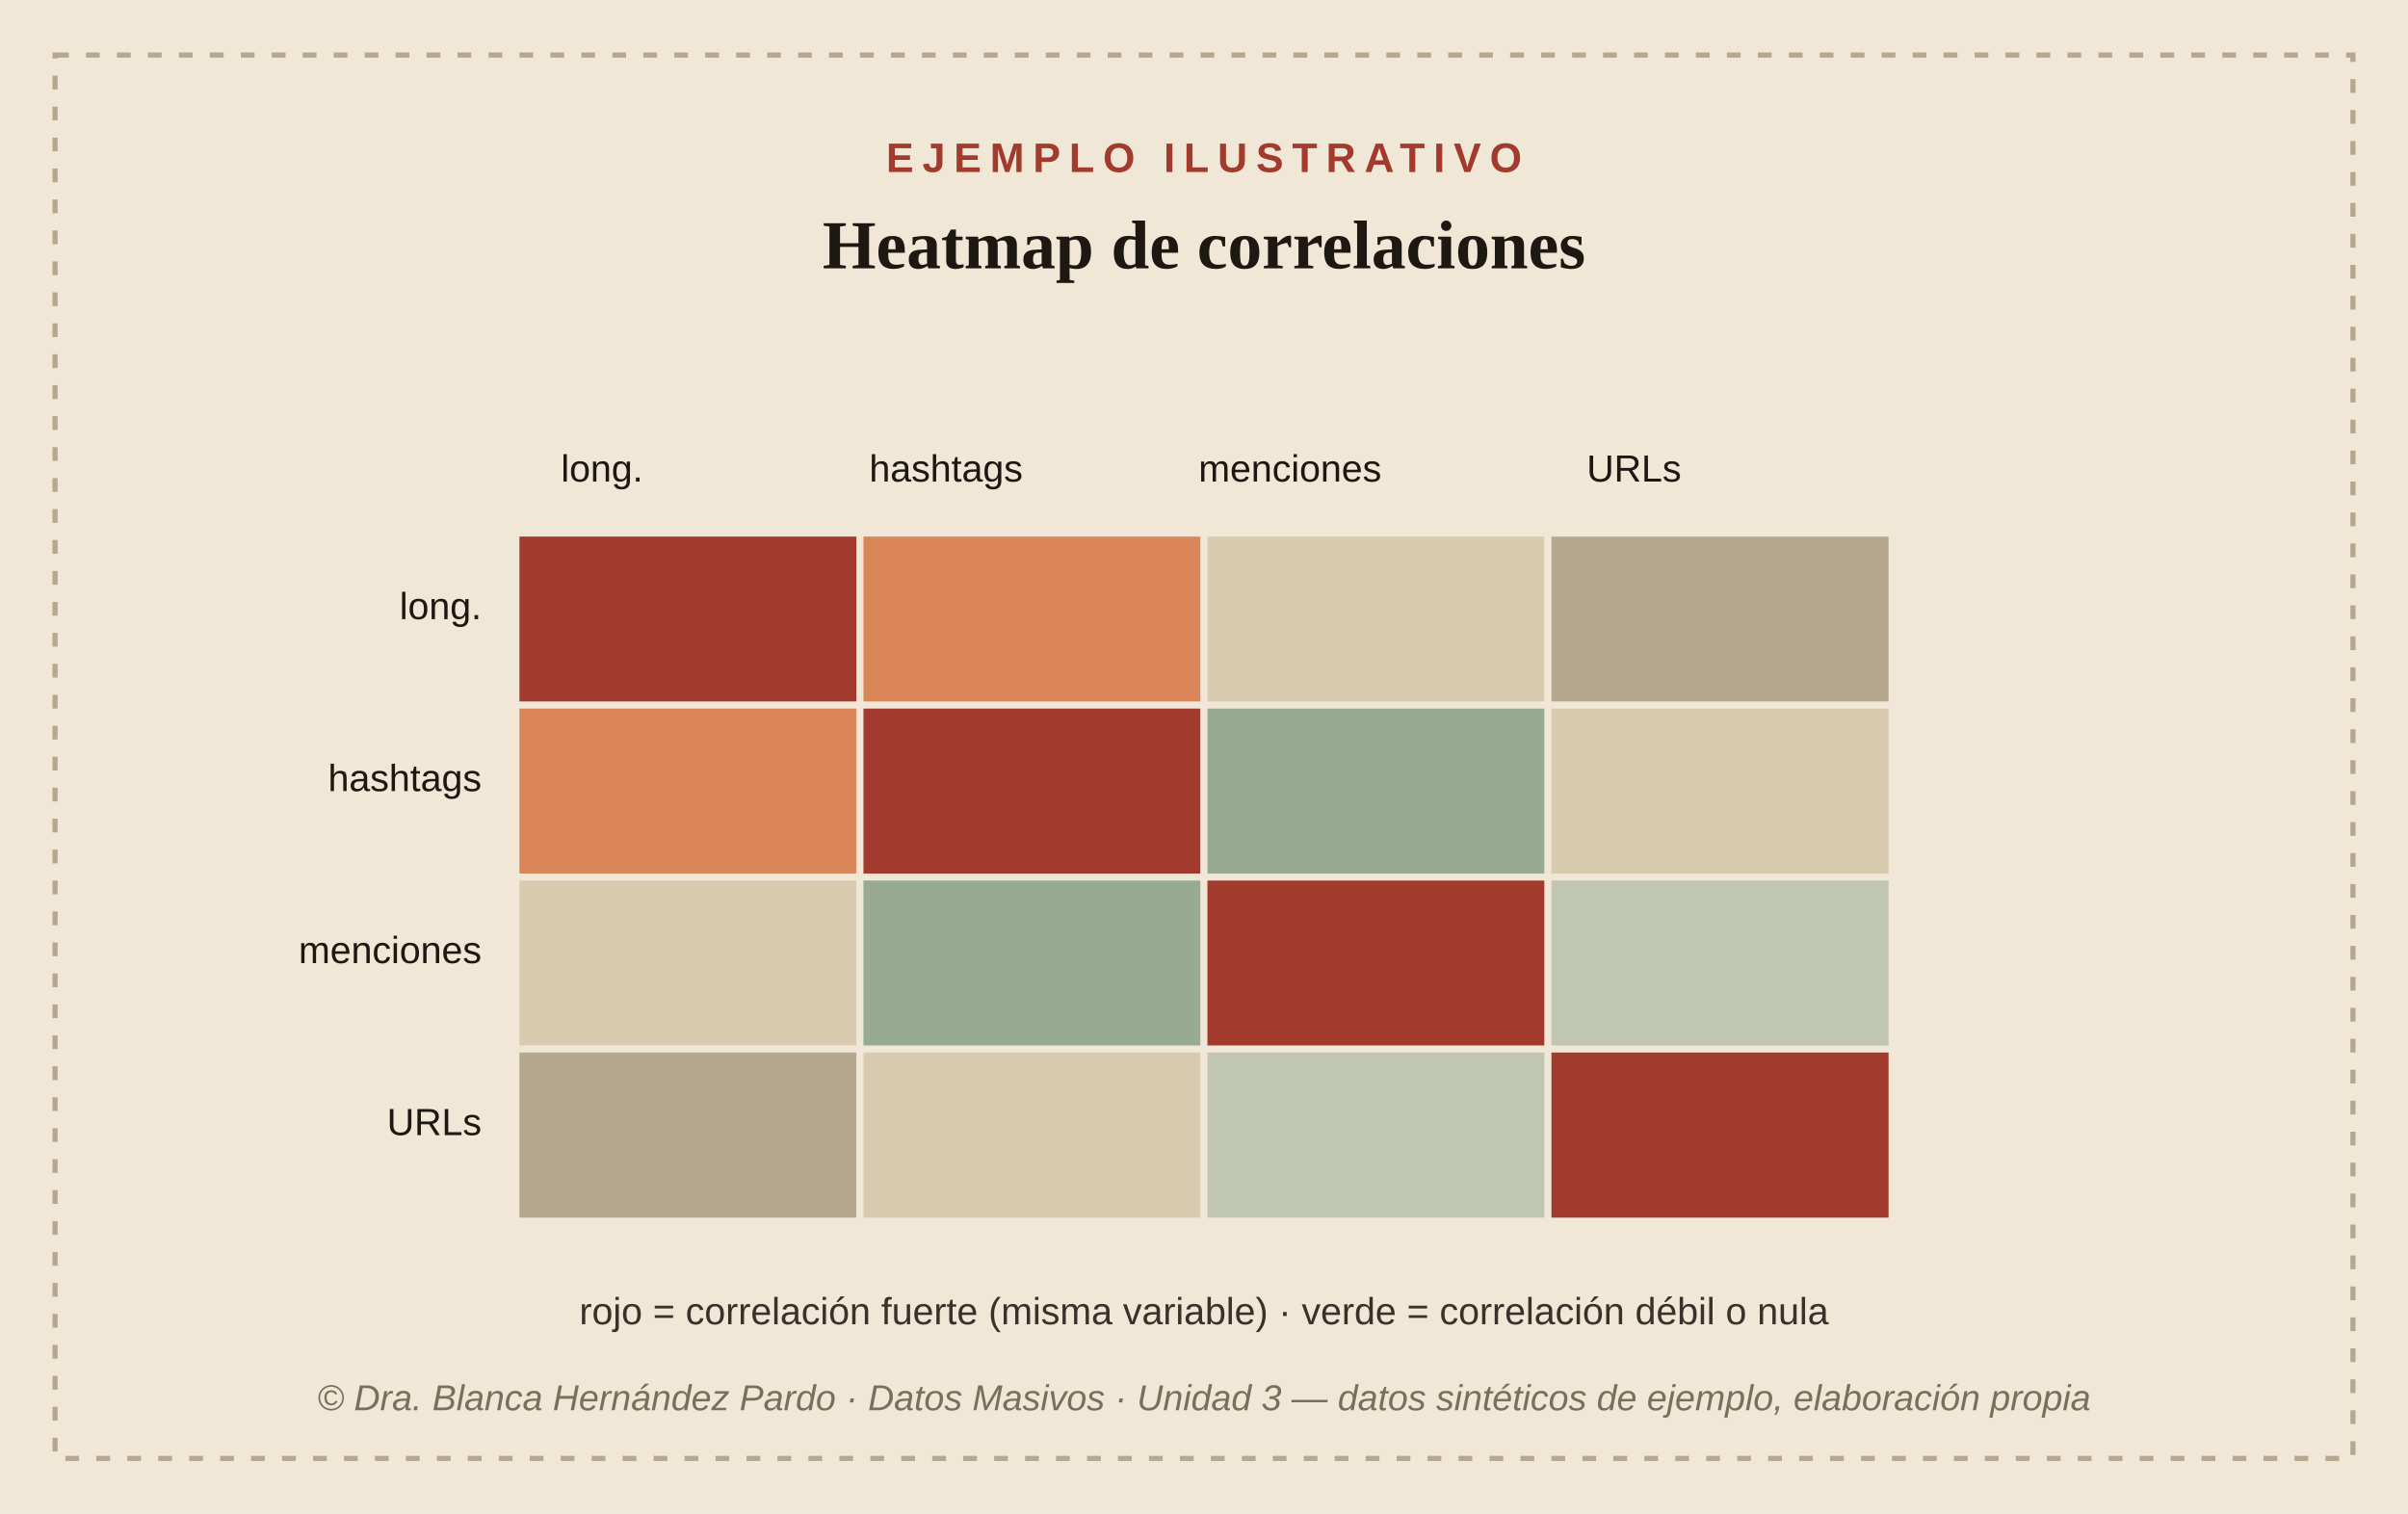
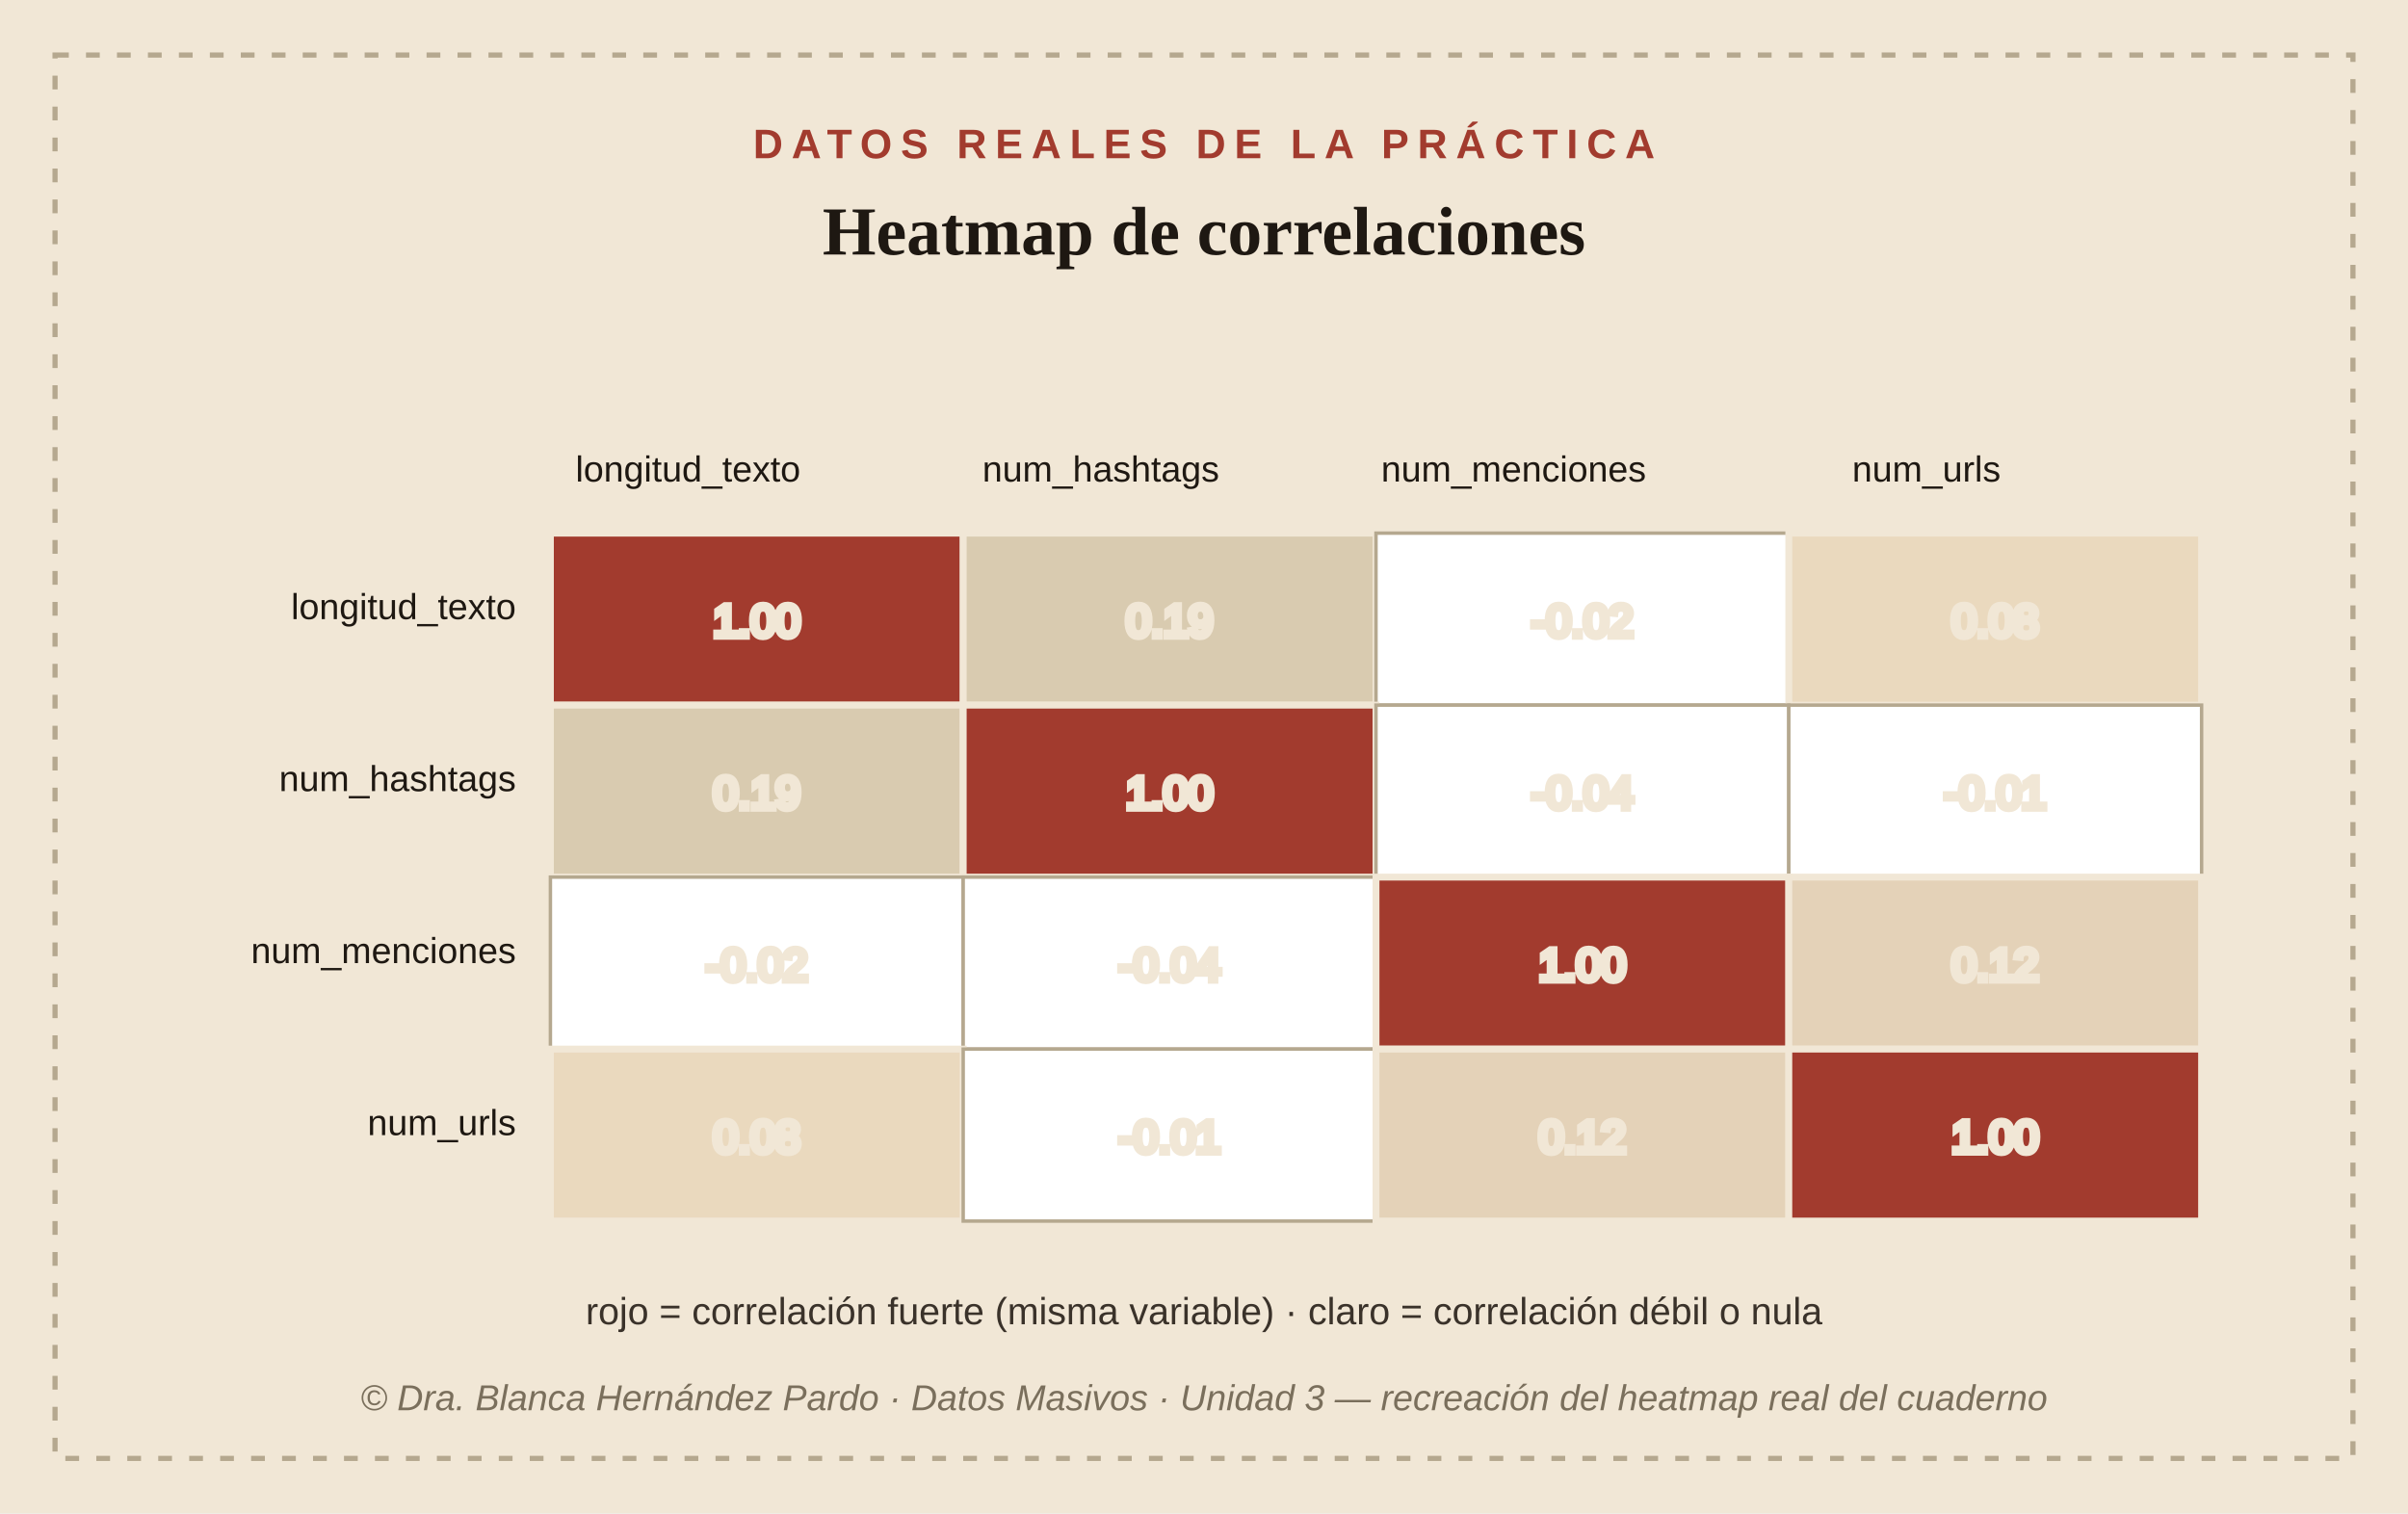
<svg xmlns="http://www.w3.org/2000/svg" viewBox="0 0 700 440" font-family="Georgia, 'Times New Roman', serif">
  <rect width="700" height="440" fill="#F1E7D6" />
  <rect x="16" y="16" width="668" height="408" fill="none" stroke="#B5A88F" stroke-width="1.5" stroke-dasharray="4 5" />
-   <text x="350" y="50" text-anchor="middle" font-size="12" letter-spacing="2.5" fill="#A23B2E" font-family="Arial, Helvetica, sans-serif" font-weight="bold">EJEMPLO ILUSTRATIVO</text>
-   <text x="350" y="78" text-anchor="middle" font-size="20" fill="#1E1812" font-weight="bold">Heatmap de correlaciones</text>
-   <g font-family="Arial, Helvetica, sans-serif" font-size="11" fill="#1E1812">
-     <text x="175" y="140" text-anchor="middle">long.</text>
-     <text x="275" y="140" text-anchor="middle">hashtags</text>
-     <text x="375" y="140" text-anchor="middle">menciones</text>
-     <text x="475" y="140" text-anchor="middle">URLs</text>
-     <text x="140" y="180" text-anchor="end">long.</text>
-     <text x="140" y="230" text-anchor="end">hashtags</text>
-     <text x="140" y="280" text-anchor="end">menciones</text>
-     <text x="140" y="330" text-anchor="end">URLs</text>
+   <text x="350" y="46" text-anchor="middle" font-size="12" letter-spacing="2.5" fill="#A23B2E" font-family="Arial, Helvetica, sans-serif" font-weight="bold">DATOS REALES DE LA PRÁCTICA</text>
+   <text x="350" y="74" text-anchor="middle" font-size="20" fill="#1E1812" font-weight="bold">Heatmap de correlaciones</text>
+   <g font-family="Arial, Helvetica, sans-serif" font-size="10.5" fill="#1E1812">
+     <text x="200" y="140" text-anchor="middle">longitud_texto</text>
+     <text x="320" y="140" text-anchor="middle">num_hashtags</text>
+     <text x="440" y="140" text-anchor="middle">num_menciones</text>
+     <text x="560" y="140" text-anchor="middle">num_urls</text>
+     <text x="150" y="180" text-anchor="end">longitud_texto</text>
+     <text x="150" y="230" text-anchor="end">num_hashtags</text>
+     <text x="150" y="280" text-anchor="end">num_menciones</text>
+     <text x="150" y="330" text-anchor="end">num_urls</text>
  </g>
-   <g stroke="#F1E7D6" stroke-width="2">
-     <rect x="150" y="155" width="100" height="50" fill="#A23B2E" />
-     <rect x="250" y="155" width="100" height="50" fill="#D2652F" fill-opacity="0.75" />
-     <rect x="350" y="155" width="100" height="50" fill="#D9CBB0" />
-     <rect x="450" y="155" width="100" height="50" fill="#B5A88F" />
-     <rect x="150" y="205" width="100" height="50" fill="#D2652F" fill-opacity="0.75" />
-     <rect x="250" y="205" width="100" height="50" fill="#A23B2E" />
-     <rect x="350" y="205" width="100" height="50" fill="#4F7A57" fill-opacity="0.55" />
-     <rect x="450" y="205" width="100" height="50" fill="#D9CBB0" />
-     <rect x="150" y="255" width="100" height="50" fill="#D9CBB0" />
-     <rect x="250" y="255" width="100" height="50" fill="#4F7A57" fill-opacity="0.55" />
-     <rect x="350" y="255" width="100" height="50" fill="#A23B2E" />
-     <rect x="450" y="255" width="100" height="50" fill="#4F7A57" fill-opacity="0.3" />
-     <rect x="150" y="305" width="100" height="50" fill="#B5A88F" />
-     <rect x="250" y="305" width="100" height="50" fill="#D9CBB0" />
-     <rect x="350" y="305" width="100" height="50" fill="#4F7A57" fill-opacity="0.3" />
-     <rect x="450" y="305" width="100" height="50" fill="#A23B2E" />
+   <g stroke="#F1E7D6" stroke-width="2" font-family="Arial, Helvetica, sans-serif" font-size="13">
+     <rect x="160" y="155" width="120" height="50" fill="#A23B2E" />
+     <text x="220" y="185" text-anchor="middle" fill="#fff">1.00</text>
+     <rect x="280" y="155" width="120" height="50" fill="#D9CBB0" />
+     <text x="340" y="185" text-anchor="middle" fill="#1E1812">0.19</text>
+     <rect x="400" y="155" width="120" height="50" fill="#FFFFFF" stroke="#B5A88F" stroke-width="1" />
+     <text x="460" y="185" text-anchor="middle" fill="#1E1812">-0.02</text>
+     <rect x="520" y="155" width="120" height="50" fill="#EAD9BE" />
+     <text x="580" y="185" text-anchor="middle" fill="#1E1812">0.08</text>
+     <rect x="160" y="205" width="120" height="50" fill="#D9CBB0" />
+     <text x="220" y="235" text-anchor="middle" fill="#1E1812">0.19</text>
+     <rect x="280" y="205" width="120" height="50" fill="#A23B2E" />
+     <text x="340" y="235" text-anchor="middle" fill="#fff">1.00</text>
+     <rect x="400" y="205" width="120" height="50" fill="#FFFFFF" stroke="#B5A88F" stroke-width="1" />
+     <text x="460" y="235" text-anchor="middle" fill="#1E1812">-0.04</text>
+     <rect x="520" y="205" width="120" height="50" fill="#FFFFFF" stroke="#B5A88F" stroke-width="1" />
+     <text x="580" y="235" text-anchor="middle" fill="#1E1812">-0.01</text>
+     <rect x="160" y="255" width="120" height="50" fill="#FFFFFF" stroke="#B5A88F" stroke-width="1" />
+     <text x="220" y="285" text-anchor="middle" fill="#1E1812">-0.02</text>
+     <rect x="280" y="255" width="120" height="50" fill="#FFFFFF" stroke="#B5A88F" stroke-width="1" />
+     <text x="340" y="285" text-anchor="middle" fill="#1E1812">-0.04</text>
+     <rect x="400" y="255" width="120" height="50" fill="#A23B2E" />
+     <text x="460" y="285" text-anchor="middle" fill="#fff">1.00</text>
+     <rect x="520" y="255" width="120" height="50" fill="#E4D2B8" />
+     <text x="580" y="285" text-anchor="middle" fill="#1E1812">0.12</text>
+     <rect x="160" y="305" width="120" height="50" fill="#EAD9BE" />
+     <text x="220" y="335" text-anchor="middle" fill="#1E1812">0.08</text>
+     <rect x="280" y="305" width="120" height="50" fill="#FFFFFF" stroke="#B5A88F" stroke-width="1" />
+     <text x="340" y="335" text-anchor="middle" fill="#1E1812">-0.01</text>
+     <rect x="400" y="305" width="120" height="50" fill="#E4D2B8" />
+     <text x="460" y="335" text-anchor="middle" fill="#1E1812">0.12</text>
+     <rect x="520" y="305" width="120" height="50" fill="#A23B2E" />
+     <text x="580" y="335" text-anchor="middle" fill="#fff">1.00</text>
  </g>
-   <text x="350" y="385" text-anchor="middle" font-size="11" fill="#3A322A" font-family="Arial, Helvetica, sans-serif">rojo = correlación fuerte (misma variable) · verde = correlación débil o nula</text>
-   <text x="350" y="410" text-anchor="middle" font-size="10.5" fill="#7A6F5C" font-style="italic" font-family="Arial, Helvetica, sans-serif">© Dra. Blanca Hernández Pardo · Datos Masivos · Unidad 3 — datos sintéticos de ejemplo, elaboración propia</text>
+   <text x="350" y="385" text-anchor="middle" font-size="11" fill="#3A322A" font-family="Arial, Helvetica, sans-serif">rojo = correlación fuerte (misma variable) · claro = correlación débil o nula</text>
+   <text x="350" y="410" text-anchor="middle" font-size="10.5" fill="#7A6F5C" font-style="italic" font-family="Arial, Helvetica, sans-serif">© Dra. Blanca Hernández Pardo · Datos Masivos · Unidad 3 — recreación del heatmap real del cuaderno</text>
</svg>
